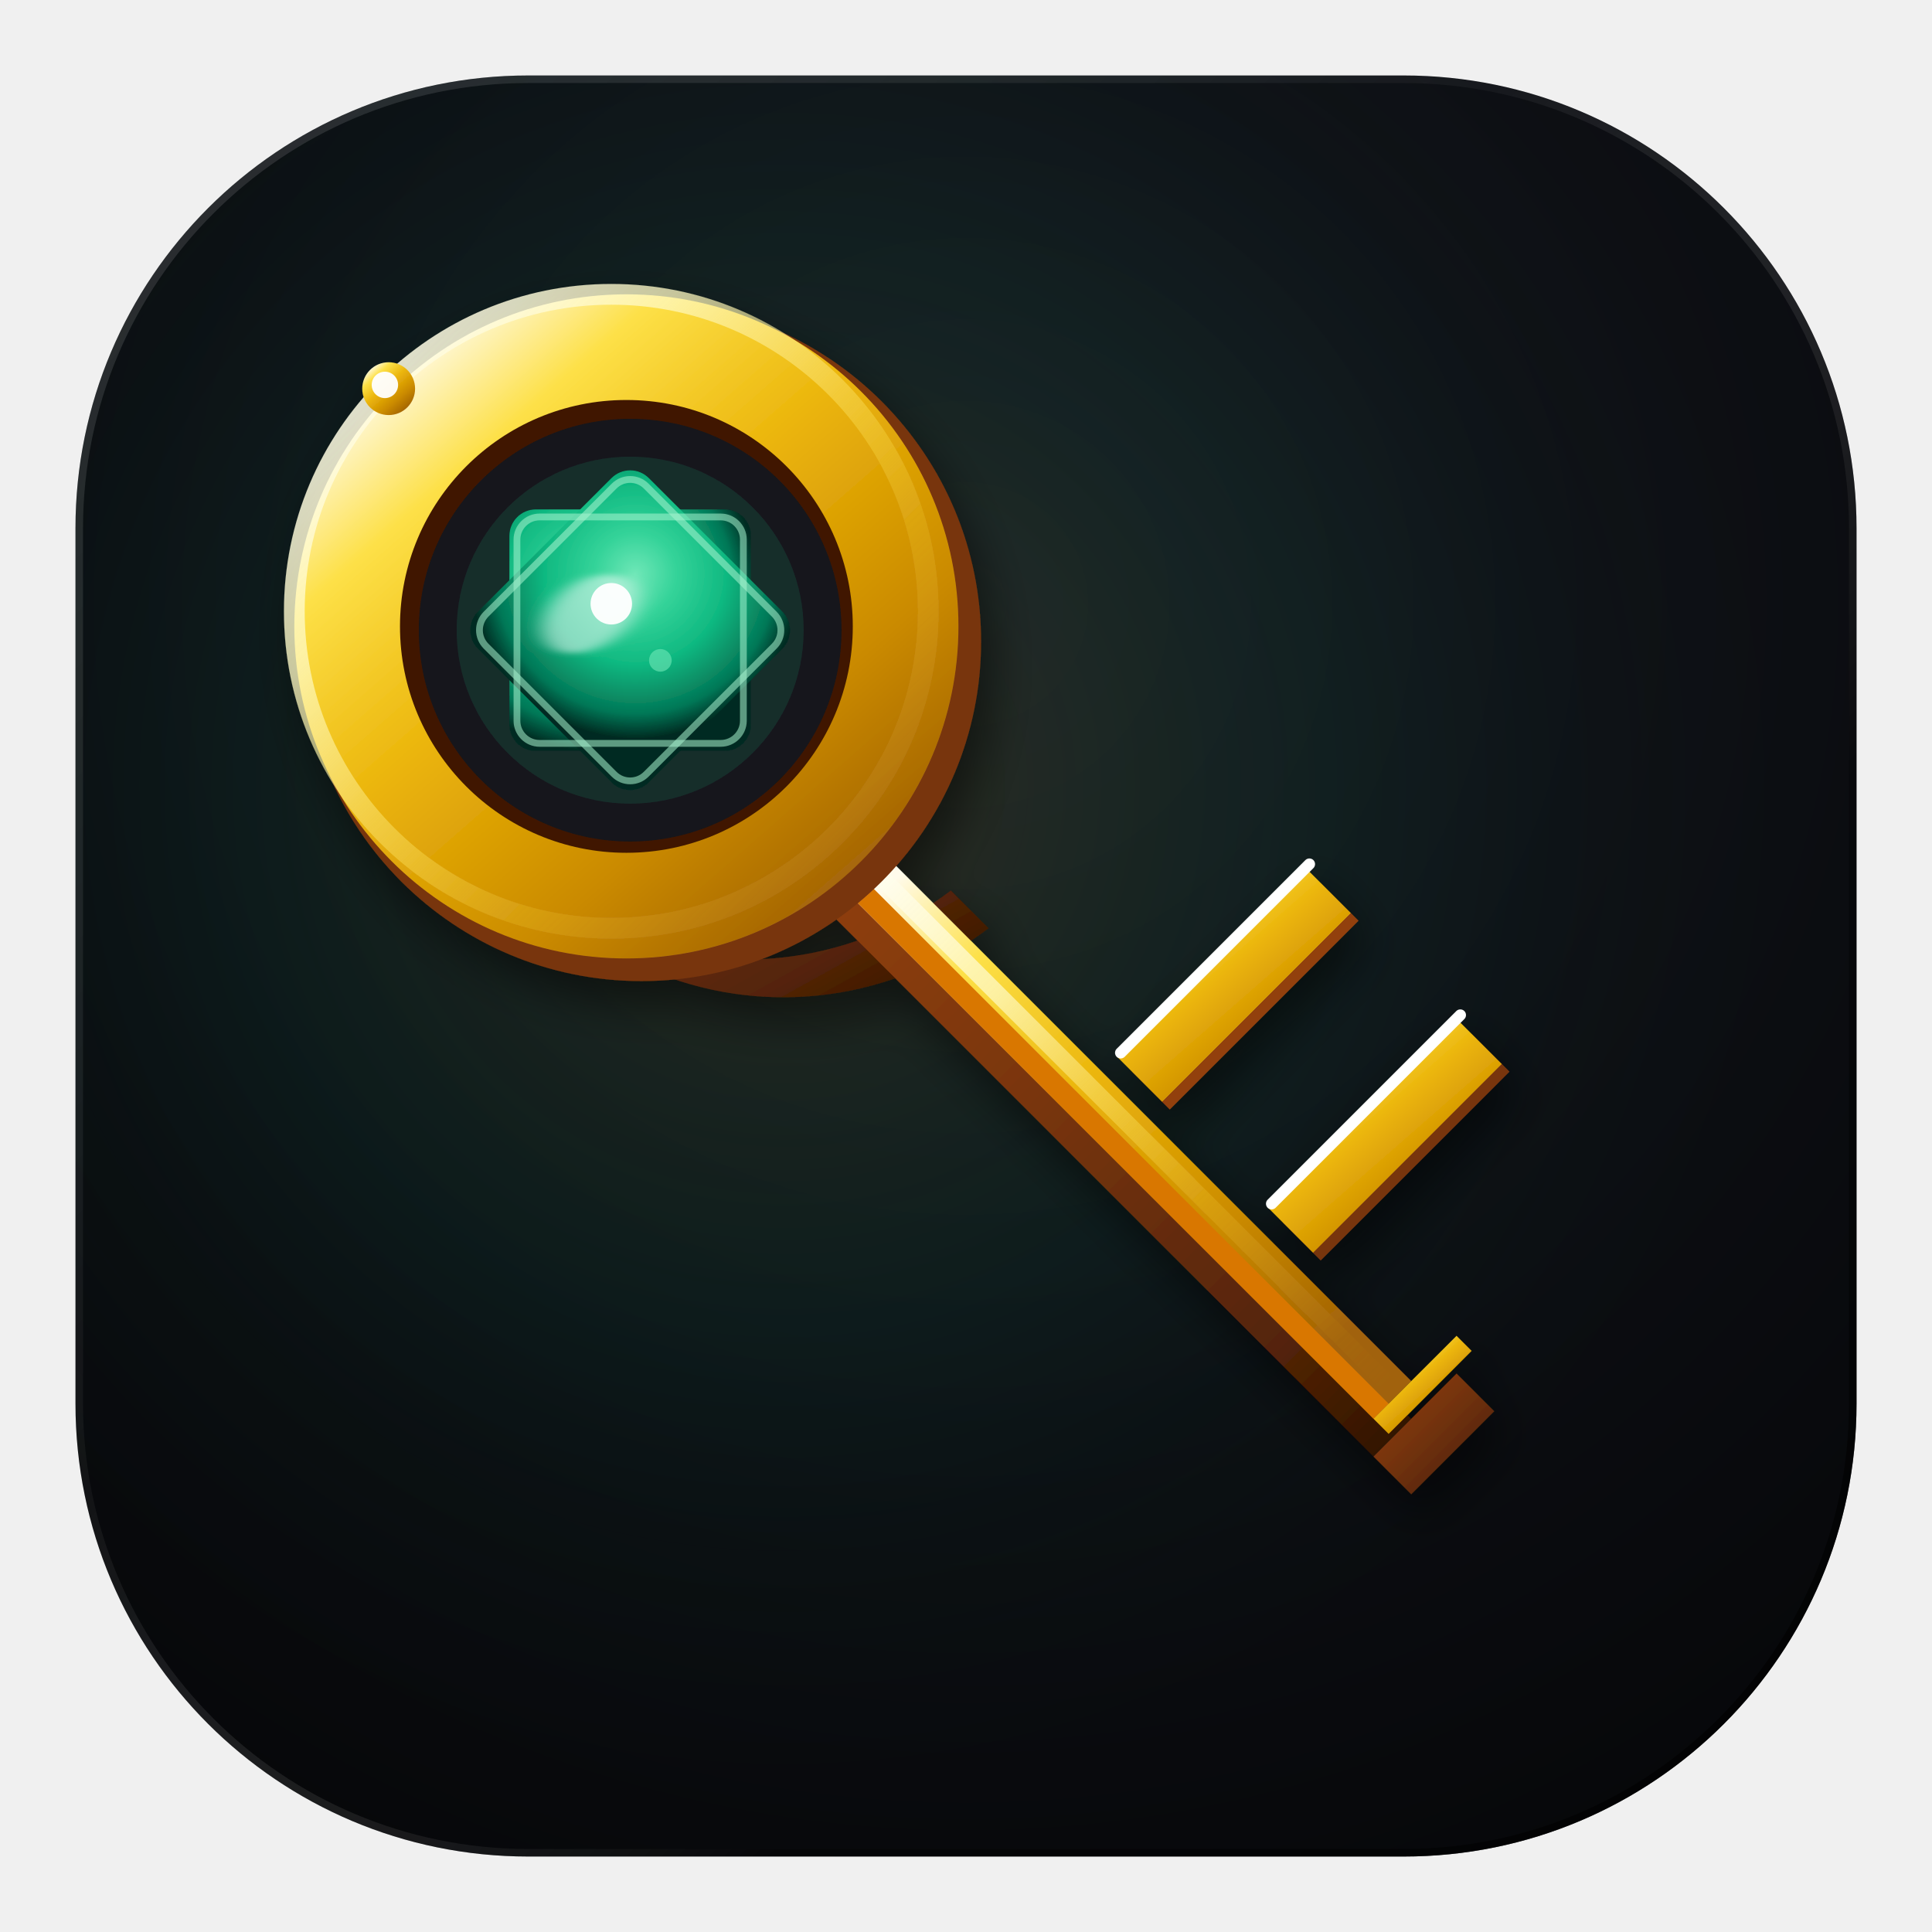
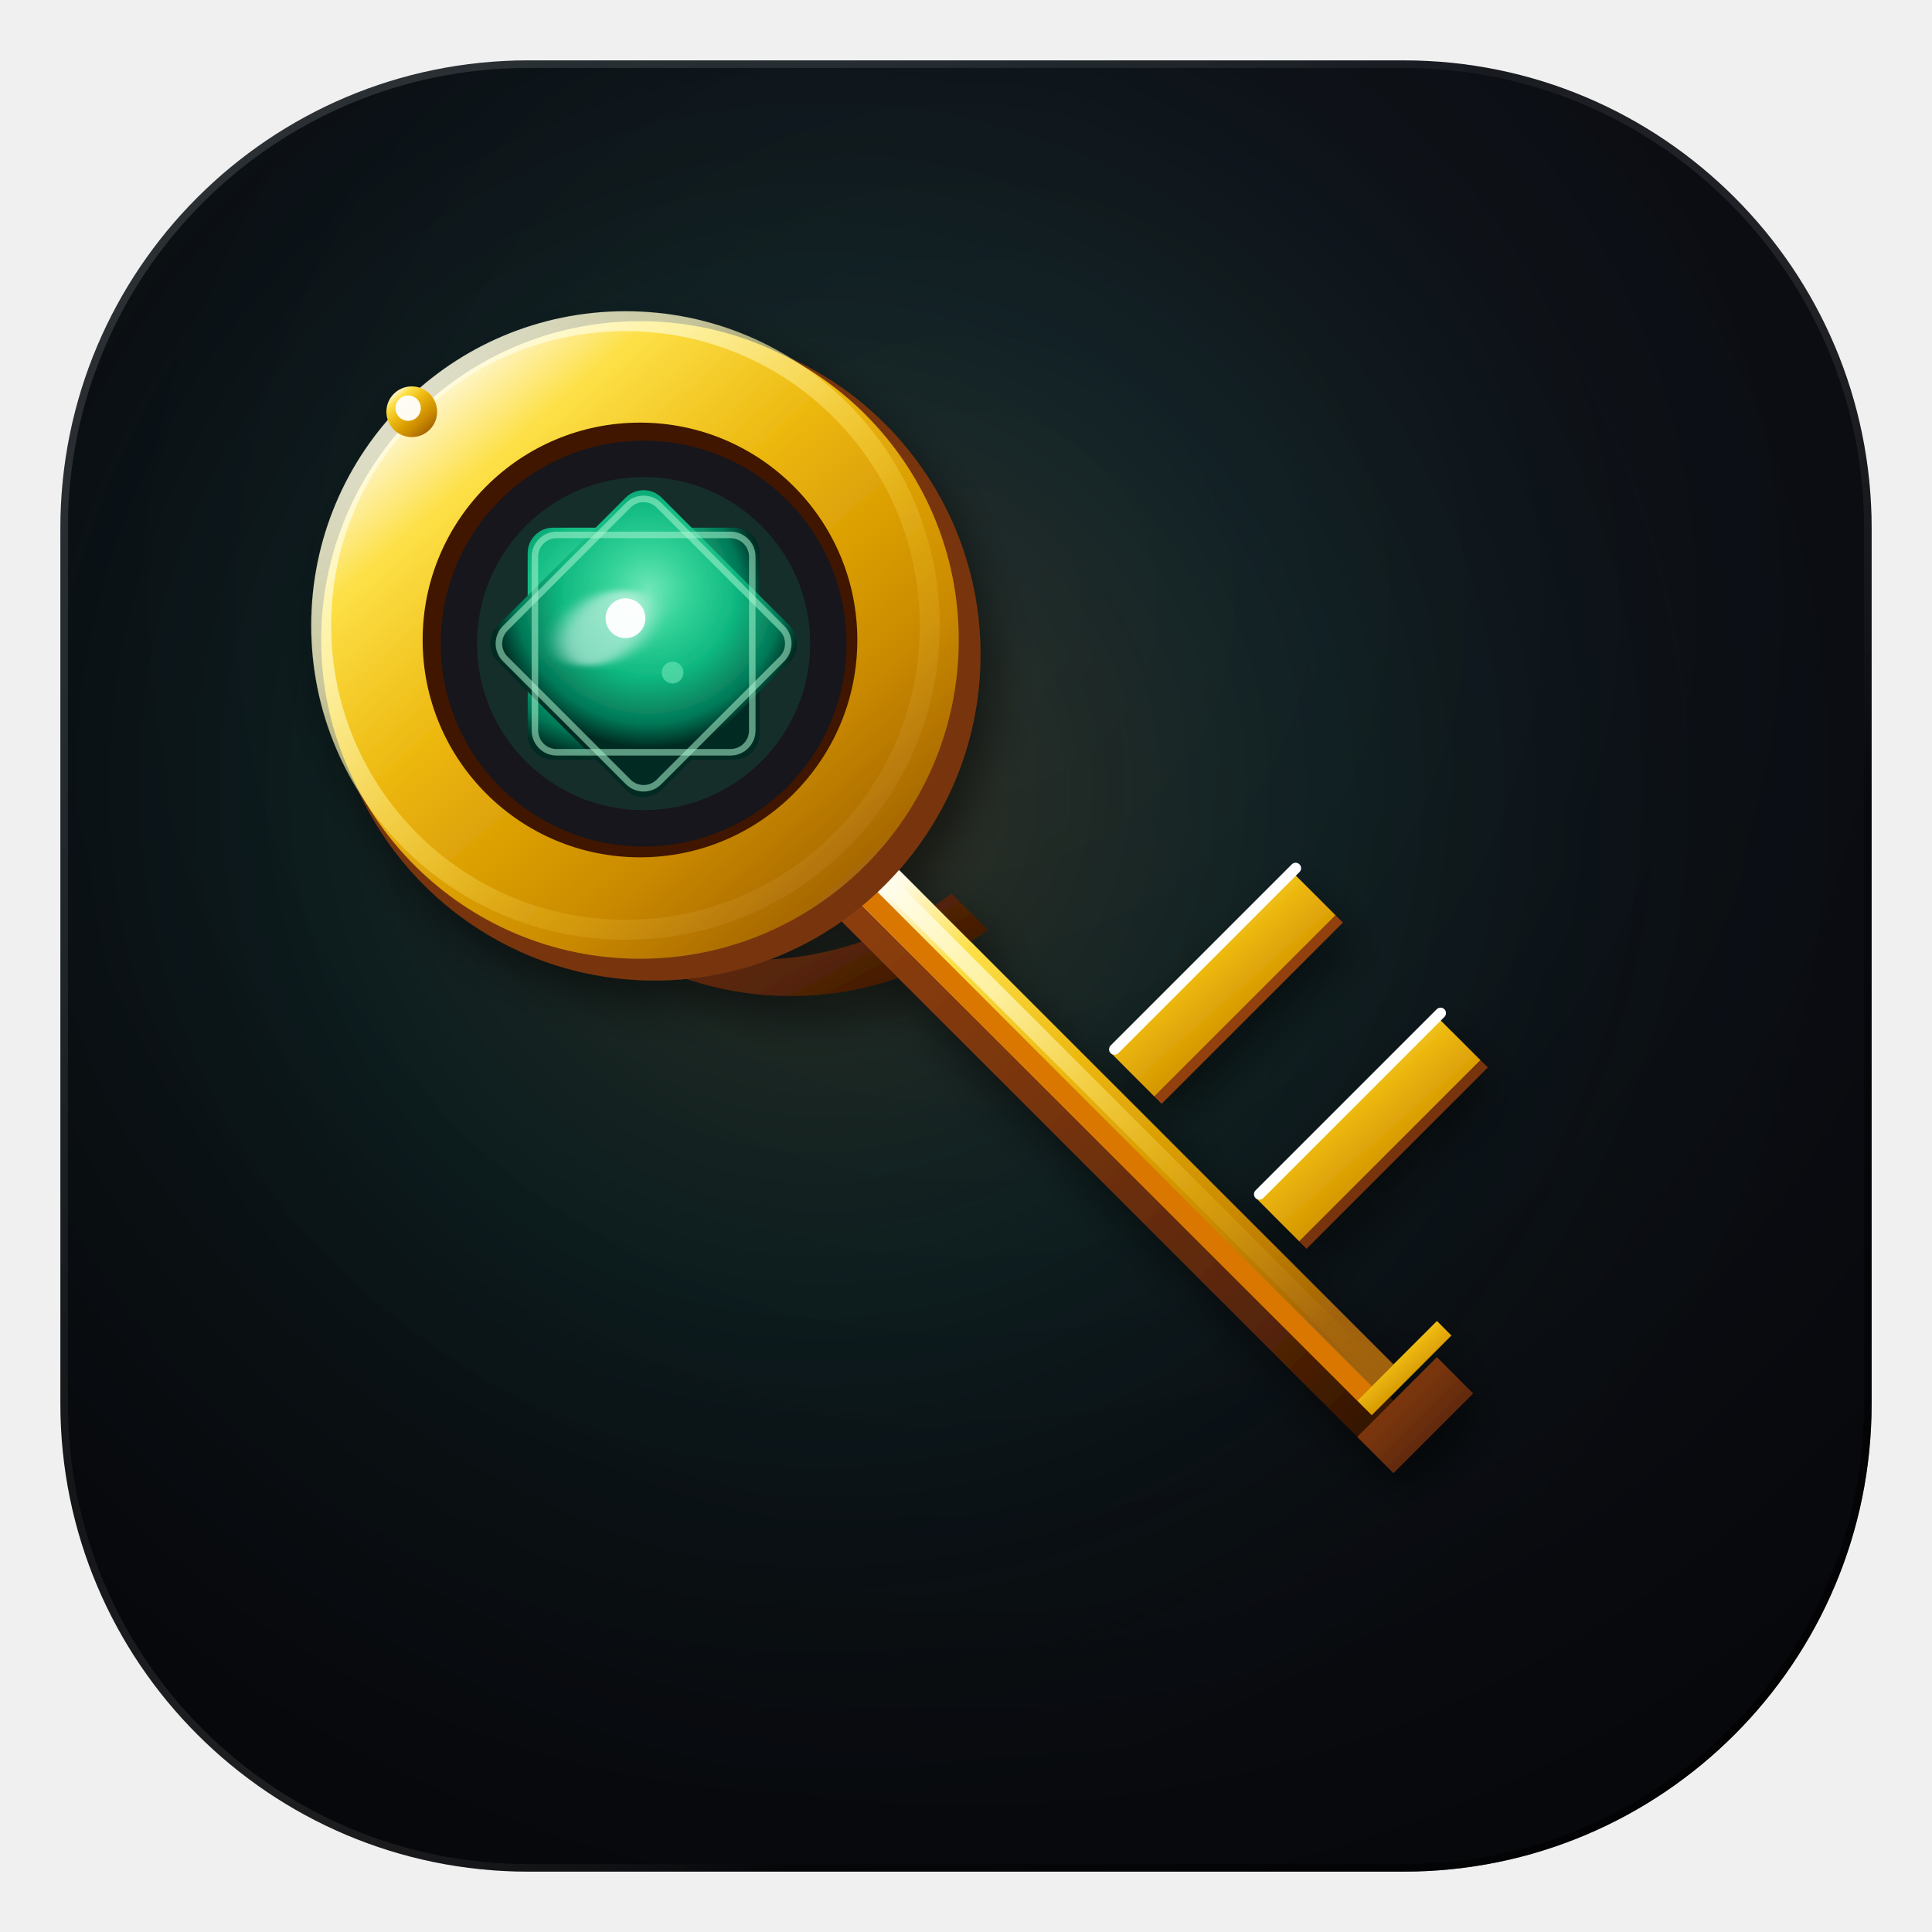
<svg xmlns="http://www.w3.org/2000/svg" viewBox="0 0 512 512" width="512" height="512">
  <defs>
-     <radialGradient id="sqBg" cx="50%" cy="30%" r="80%">
-       <stop offset="0%" stop-color="#16181f" />
-       <stop offset="45%" stop-color="#0e1015" />
-       <stop offset="100%" stop-color="#060709" />
+     <radialGradient id="sqBg" cx="50%" cy="30%" r="85%">
+       <stop offset="0%" stop-color="#161822" />
+       <stop offset="50%" stop-color="#0c0e14" />
+       <stop offset="100%" stop-color="#050608" />
    </radialGradient>
-     <radialGradient id="ambientCore" cx="40%" cy="40%" r="60%">
-       <stop offset="0%" stop-color="#d4af37" stop-opacity="0.16" />
-       <stop offset="50%" stop-color="#10b981" stop-opacity="0.07" />
+     <radialGradient id="ambientCore" cx="42%" cy="40%" r="62%">
+       <stop offset="0%" stop-color="#d4af37" stop-opacity="0.18" />
+       <stop offset="45%" stop-color="#10b981" stop-opacity="0.08" />
      <stop offset="100%" stop-color="#000000" stop-opacity="0" />
    </radialGradient>
    <linearGradient id="sqBevel" x1="0%" y1="0%" x2="100%" y2="100%">
-       <stop offset="0%" stop-color="#ffffff" stop-opacity="0.14" />
-       <stop offset="40%" stop-color="#ffffff" stop-opacity="0.04" />
+       <stop offset="0%" stop-color="#ffffff" stop-opacity="0.16" />
+       <stop offset="40%" stop-color="#ffffff" stop-opacity="0.05" />
      <stop offset="70%" stop-color="#000000" stop-opacity="0.3" />
      <stop offset="100%" stop-color="#000000" stop-opacity="0.7" />
    </linearGradient>
    <linearGradient id="bronzeExtrusion" x1="0%" y1="0%" x2="100%" y2="100%">
      <stop offset="0%" stop-color="#92400e" />
      <stop offset="40%" stop-color="#78350f" />
      <stop offset="80%" stop-color="#542407" />
      <stop offset="100%" stop-color="#2d1202" />
    </linearGradient>
    <linearGradient id="goldPolish" x1="15%" y1="10%" x2="85%" y2="90%">
      <stop offset="0%" stop-color="#fffbeb" />
-       <stop offset="18%" stop-color="#fde047" />
-       <stop offset="45%" stop-color="#eab308" />
-       <stop offset="75%" stop-color="#ca8a04" />
+       <stop offset="16%" stop-color="#fde047" />
+       <stop offset="44%" stop-color="#eab308" />
+       <stop offset="76%" stop-color="#ca8a04" />
      <stop offset="100%" stop-color="#a16207" />
    </linearGradient>
    <linearGradient id="goldGlint" x1="0%" y1="0%" x2="100%" y2="100%">
      <stop offset="0%" stop-color="#ffffff" stop-opacity="0.95" />
      <stop offset="30%" stop-color="#fef9c3" stop-opacity="0.75" />
      <stop offset="65%" stop-color="#fde047" stop-opacity="0.2" />
      <stop offset="100%" stop-color="#eab308" stop-opacity="0" />
    </linearGradient>
    <radialGradient id="emeraldGem" cx="35%" cy="32%" r="68%">
      <stop offset="0%" stop-color="#6ee7b7" />
      <stop offset="25%" stop-color="#34d399" />
      <stop offset="55%" stop-color="#10b981" />
      <stop offset="85%" stop-color="#047857" />
      <stop offset="100%" stop-color="#022c22" />
    </radialGradient>
    <filter id="keyDropShadow" x="-30%" y="-30%" width="160%" height="160%">
      <feDropShadow dx="10" dy="20" stdDeviation="16" flood-color="#000000" flood-opacity="0.75" />
      <feDropShadow dx="3" dy="6" stdDeviation="6" flood-color="#000000" flood-opacity="0.5" />
    </filter>
  </defs>
-   <rect x="20" y="20" width="472" height="472" rx="120" fill="url(#sqBg)" />
-   <rect x="21" y="21" width="470" height="470" rx="119" fill="none" stroke="url(#sqBevel)" stroke-width="2" />
-   <rect x="20" y="20" width="472" height="472" rx="120" fill="url(#ambientCore)" />
-   <g filter="url(#keyDropShadow)">
+   <rect x="16" y="16" width="480" height="480" rx="124" fill="url(#sqBg)" />
+   <rect x="17" y="17" width="478" height="478" rx="123" fill="none" stroke="url(#sqBevel)" stroke-width="2" />
+   <rect x="16" y="16" width="480" height="480" rx="124" fill="url(#ambientCore)" />
+   <g transform="translate(256, 256) scale(0.96) translate(-256, -256)" filter="url(#keyDropShadow)">
    <g fill="url(#bronzeExtrusion)">
      <path d="M 109 180                 A 90 90 0 0 0 252 236                 L 262 246                 A 90 90 0 0 1 119 190 Z" />
      <polygon points="214,236 364,386 374,376 224,226" />
      <polygon points="300,284 350,234 360,244 310,294" />
      <polygon points="340,324 390,274 400,284 350,334" />
      <polygon points="364,386 386,364 396,374 374,396" />
    </g>
    <polygon points="214,226 364,376 374,366 224,216" fill="url(#goldPolish)" />
    <polygon points="214,226 364,376 368,372 218,222" fill="#d97706" />
    <line x1="220" y1="219" x2="368" y2="367" stroke="url(#goldGlint)" stroke-width="4.5" stroke-linecap="round" />
    <polygon points="296,280 346,230 358,242 308,292" fill="url(#goldPolish)" />
    <polygon points="308,292 358,242 360,244 310,294" fill="#92400e" />
    <line x1="297" y1="279" x2="347" y2="229" stroke="#ffffff" stroke-width="3" stroke-linecap="round" />
    <polygon points="336,320 386,270 398,282 348,332" fill="url(#goldPolish)" />
    <polygon points="348,332 398,282 400,284 350,334" fill="#78350f" />
    <line x1="337" y1="319" x2="387" y2="269" stroke="#ffffff" stroke-width="3" stroke-linecap="round" />
    <polygon points="364,376 386,354 390,358 368,380" fill="url(#goldPolish)" />
    <circle cx="170" cy="170" r="90" fill="#78350f" />
    <circle cx="166" cy="166" r="88" fill="url(#goldPolish)" />
    <ellipse cx="162" cy="162" rx="84" ry="84" fill="none" stroke="url(#goldGlint)" stroke-width="5.5" />
    <circle cx="166" cy="166" r="60" fill="#3f1902" />
    <circle cx="167" cy="167" r="56" fill="#13141b" />
    <g transform="translate(167, 167)">
      <circle cx="0" cy="0" r="46" fill="#10b981" opacity="0.15" />
      <rect x="-32" y="-32" width="64" height="64" rx="7" fill="url(#emeraldGem)" transform="rotate(0)" />
      <rect x="-32" y="-32" width="64" height="64" rx="7" fill="url(#emeraldGem)" transform="rotate(45)" />
      <rect x="-30" y="-30" width="60" height="60" rx="6" fill="none" stroke="#a7f3d0" stroke-width="1.8" stroke-opacity="0.55" transform="rotate(0)" />
      <rect x="-30" y="-30" width="60" height="60" rx="6" fill="none" stroke="#a7f3d0" stroke-width="1.8" stroke-opacity="0.55" transform="rotate(45)" />
      <ellipse cx="-7" cy="-9" rx="14" ry="9" fill="#ffffff" opacity="0.5" transform="rotate(-30)" filter="blur(2px)" />
      <circle cx="-5" cy="-7" r="5.5" fill="#ffffff" opacity="0.95" />
      <circle cx="8" cy="8" r="3" fill="#6ee7b7" opacity="0.6" />
    </g>
    <circle cx="103" cy="103" r="7" fill="url(#goldPolish)" />
    <circle cx="102" cy="102" r="3.5" fill="#ffffff" opacity="0.95" />
  </g>
</svg>
